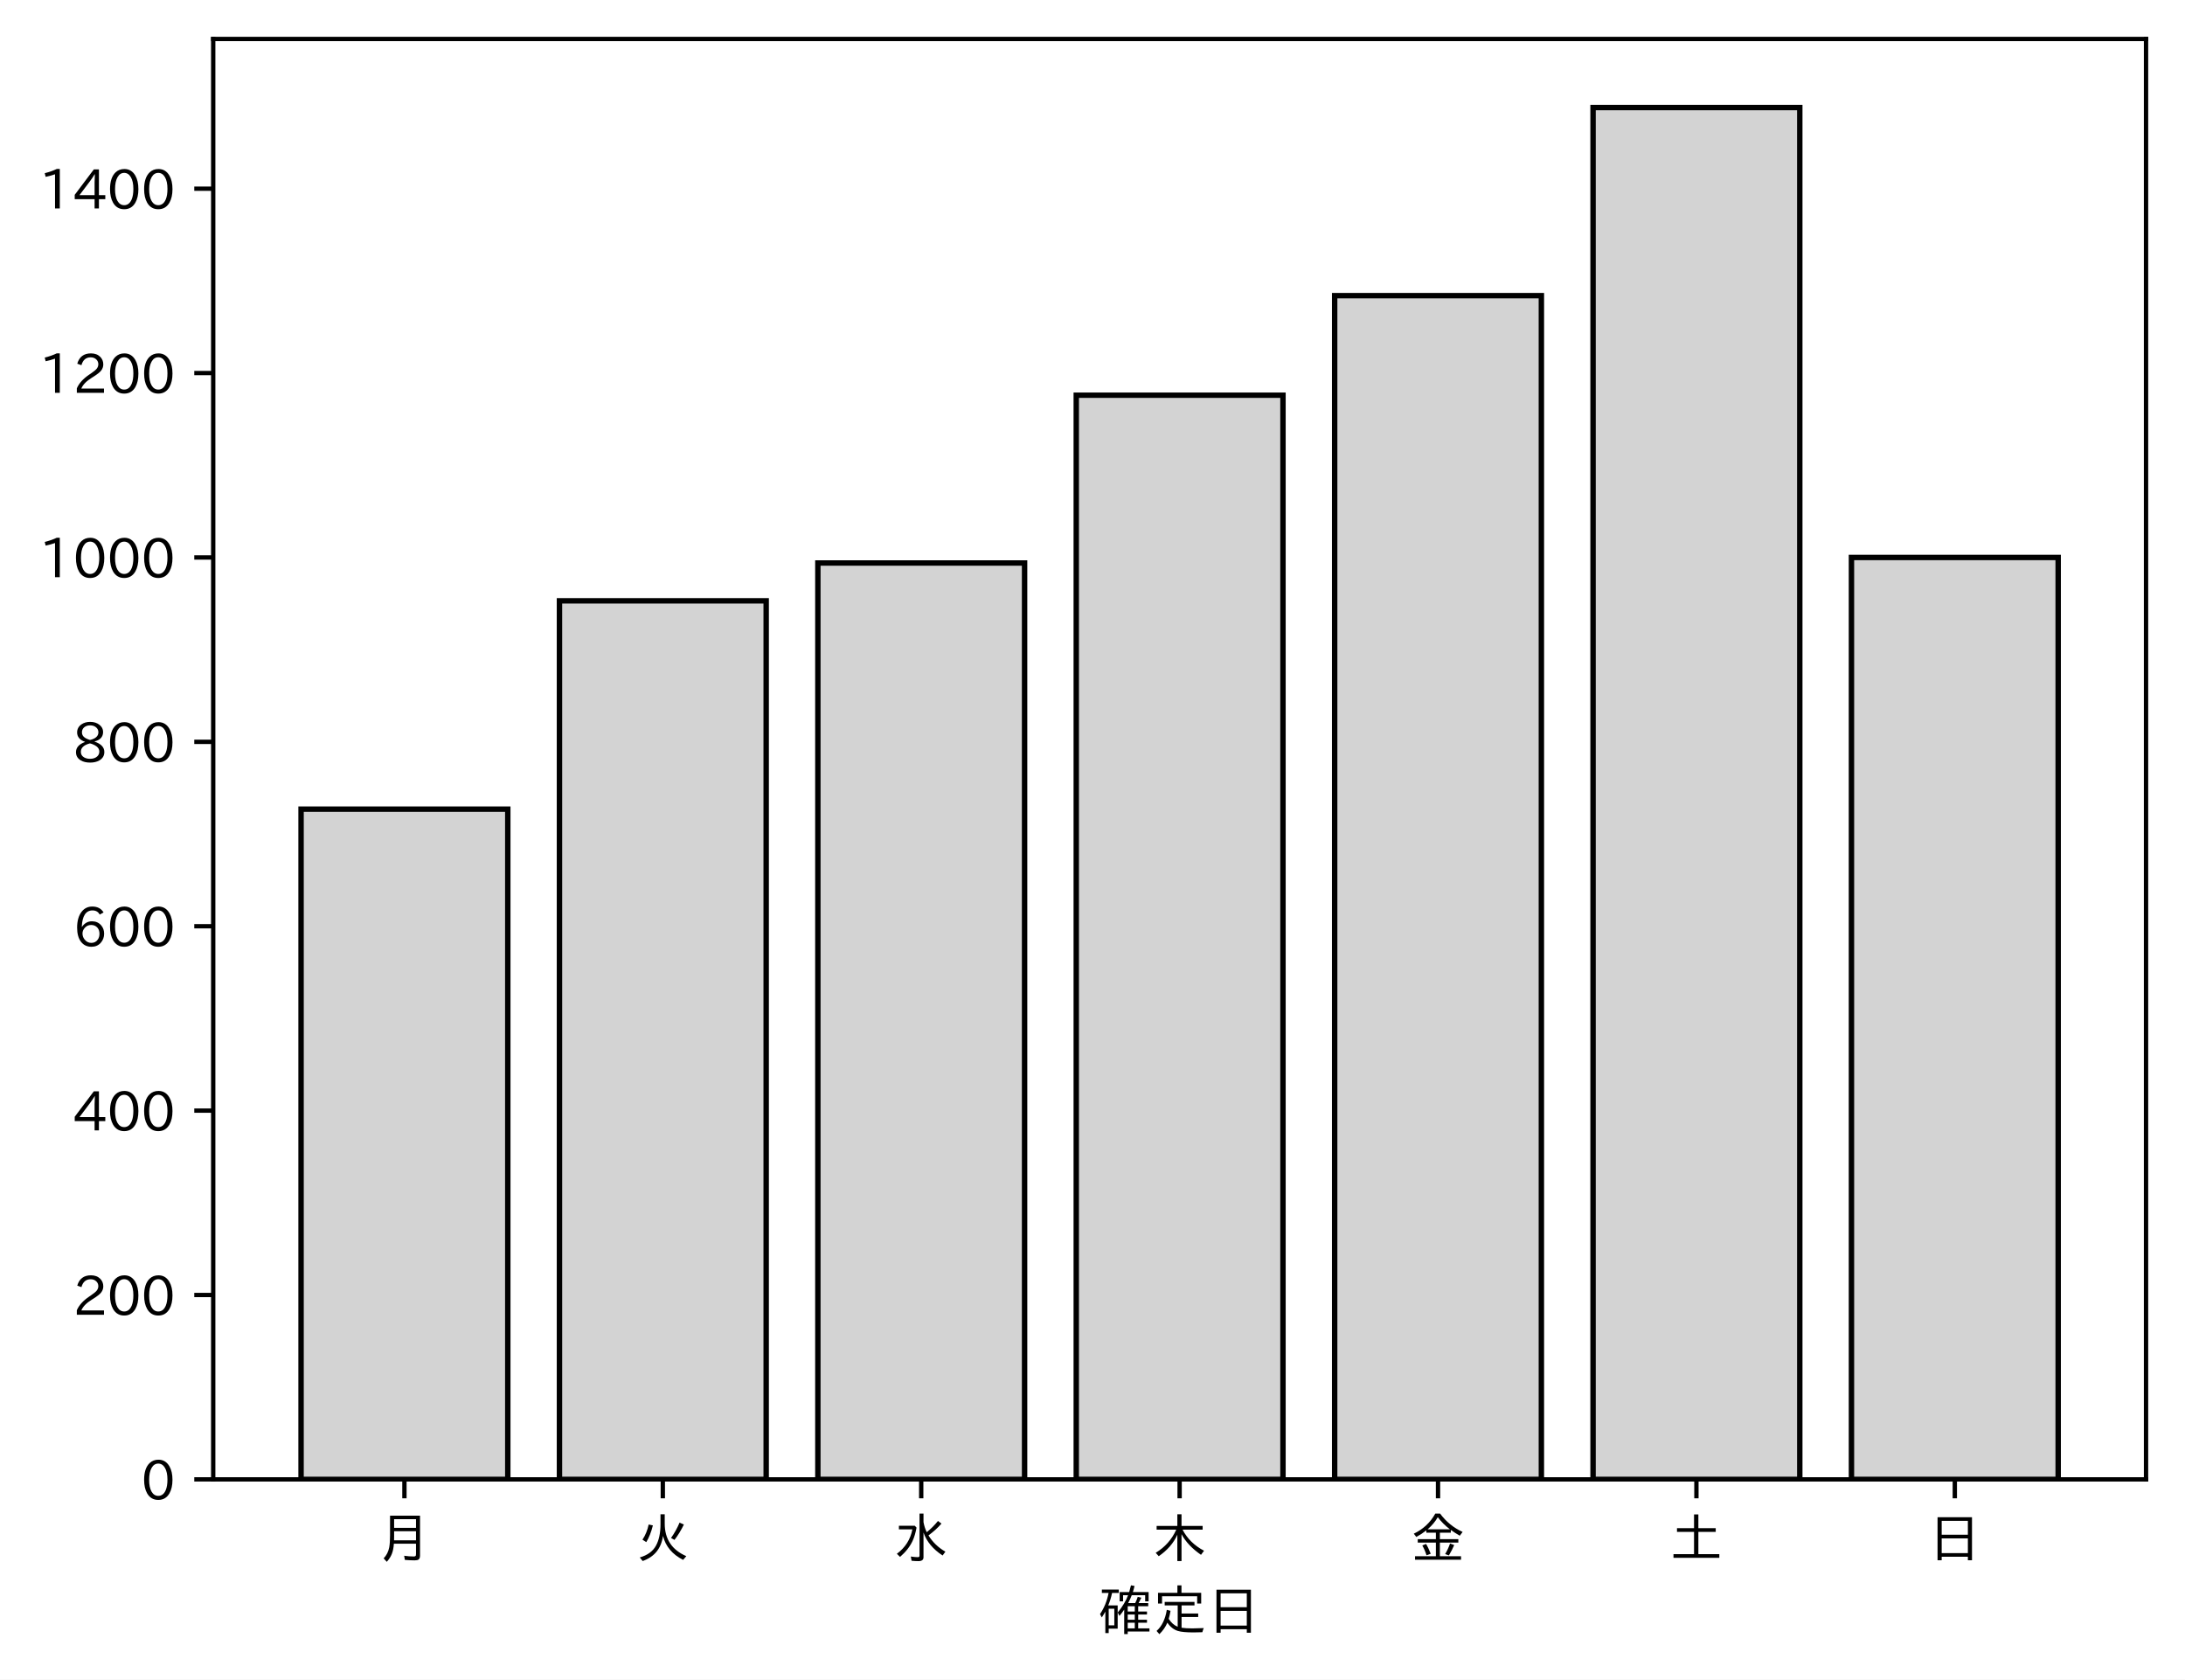
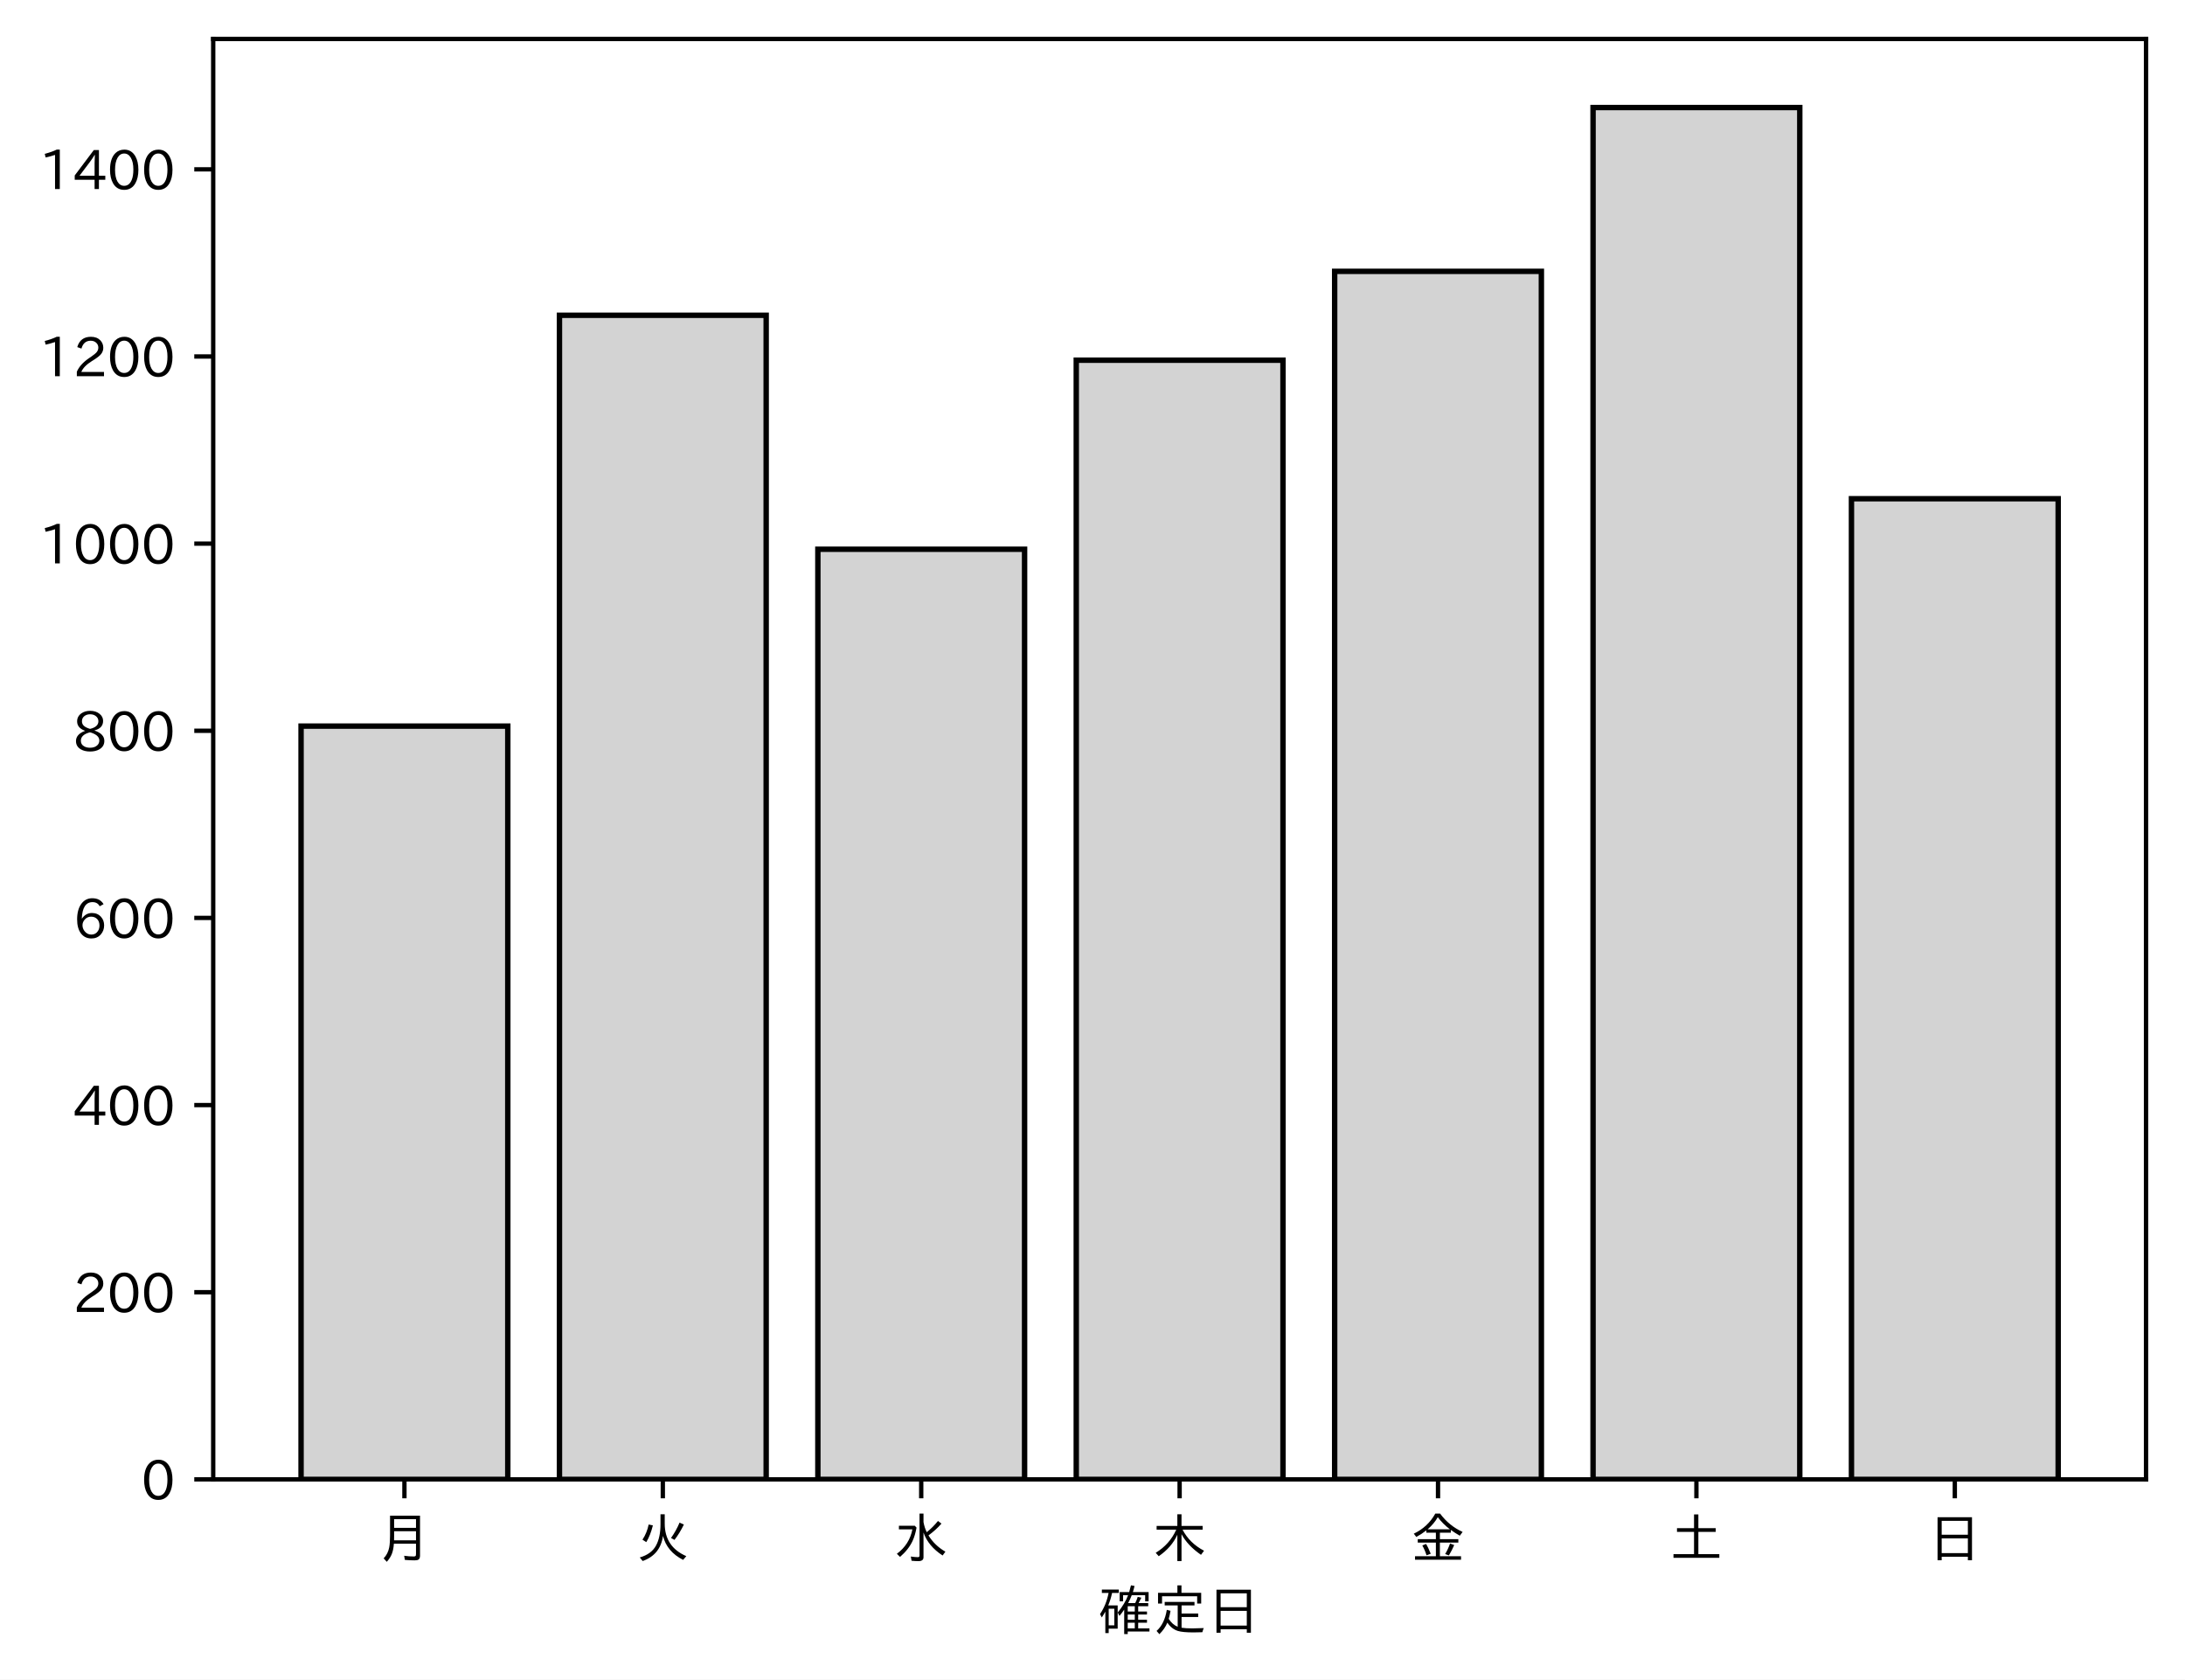
<svg xmlns="http://www.w3.org/2000/svg" xmlns:xlink="http://www.w3.org/1999/xlink" height="310.293pt" version="1.1" viewBox="0 0 403.714 310.293" width="403.714pt">
  <defs>
    <style type="text/css">
*{stroke-linecap:butt;stroke-linejoin:round;}
  </style>
  </defs>
  <g id="figure_1">
    <g id="patch_1">
      <path d="M 0 310.293  L 403.714 310.293  L 403.714 0  L 0 0  z " style="fill:#ffffff;" />
    </g>
    <g id="axes_1">
      <g id="patch_2">
        <path d="M 39.394 273.312  L 396.514 273.312  L 396.514 7.2  L 39.394 7.2  z " style="fill:#ffffff;" />
      </g>
      <g id="patch_3">
-         <path clip-path="url(#p46fc797cb5)" d="M 55.626 273.312  L 93.821 273.312  L 93.821 149.487  L 55.626 149.487  z " style="fill:#d3d3d3;stroke:#000000;stroke-linejoin:miter;" />
+         <path clip-path="url(#p8094ddb5eb)" d="M 55.626 273.312  L 93.821 273.312  L 93.821 134.145  L 55.626 134.145  z " style="fill:#d3d3d3;stroke:#000000;stroke-linejoin:miter;" />
      </g>
      <g id="patch_4">
-         <path clip-path="url(#p46fc797cb5)" d="M 103.37 273.312  L 141.564 273.312  L 141.564 110.995  L 103.37 110.995  z " style="fill:#d3d3d3;stroke:#000000;stroke-linejoin:miter;" />
+         <path clip-path="url(#p8094ddb5eb)" d="M 103.37 273.312  L 141.564 273.312  L 141.564 58.251  L 103.37 58.251  z " style="fill:#d3d3d3;stroke:#000000;stroke-linejoin:miter;" />
      </g>
      <g id="patch_5">
-         <path clip-path="url(#p46fc797cb5)" d="M 151.113 273.312  L 189.308 273.312  L 189.308 104.011  L 151.113 104.011  z " style="fill:#d3d3d3;stroke:#000000;stroke-linejoin:miter;" />
+         <path clip-path="url(#p8094ddb5eb)" d="M 151.113 273.312  L 189.308 273.312  L 189.308 101.471  L 151.113 101.471  z " style="fill:#d3d3d3;stroke:#000000;stroke-linejoin:miter;" />
      </g>
      <g id="patch_6">
-         <path clip-path="url(#p46fc797cb5)" d="M 198.856 273.312  L 237.051 273.312  L 237.051 73.013  L 198.856 73.013  z " style="fill:#d3d3d3;stroke:#000000;stroke-linejoin:miter;" />
+         <path clip-path="url(#p8094ddb5eb)" d="M 198.856 273.312  L 237.051 273.312  L 237.051 66.549  L 198.856 66.549  z " style="fill:#d3d3d3;stroke:#000000;stroke-linejoin:miter;" />
      </g>
      <g id="patch_7">
-         <path clip-path="url(#p46fc797cb5)" d="M 246.6 273.312  L 284.794 273.312  L 284.794 54.618  L 246.6 54.618  z " style="fill:#d3d3d3;stroke:#000000;stroke-linejoin:miter;" />
+         <path clip-path="url(#p8094ddb5eb)" d="M 246.6 273.312  L 284.794 273.312  L 284.794 50.126  L 246.6 50.126  z " style="fill:#d3d3d3;stroke:#000000;stroke-linejoin:miter;" />
      </g>
      <g id="patch_8">
-         <path clip-path="url(#p46fc797cb5)" d="M 294.343 273.312  L 332.538 273.312  L 332.538 19.872  L 294.343 19.872  z " style="fill:#d3d3d3;stroke:#000000;stroke-linejoin:miter;" />
+         <path clip-path="url(#p8094ddb5eb)" d="M 294.343 273.312  L 332.538 273.312  L 332.538 19.872  L 294.343 19.872  z " style="fill:#d3d3d3;stroke:#000000;stroke-linejoin:miter;" />
      </g>
      <g id="patch_9">
-         <path clip-path="url(#p46fc797cb5)" d="M 342.086 273.312  L 380.281 273.312  L 380.281 102.989  L 342.086 102.989  z " style="fill:#d3d3d3;stroke:#000000;stroke-linejoin:miter;" />
+         <path clip-path="url(#p8094ddb5eb)" d="M 342.086 273.312  L 380.281 273.312  L 380.281 92.135  L 342.086 92.135  z " style="fill:#d3d3d3;stroke:#000000;stroke-linejoin:miter;" />
      </g>
      <g id="matplotlib.axis_1">
        <g id="xtick_1">
          <g id="line2d_1">
            <defs>
-               <path d="M 0 0  L 0 3.5  " id="m636785bb49" style="stroke:#000000;stroke-width:0.8;" />
-             </defs>
-             <g>
-               <use style="stroke:#000000;stroke-width:0.8;" x="74.724" xlink:href="#m636785bb49" y="273.312" />
+               <path d="M 0 0  L 0 3.5  " id="m4b94a308d3" style="stroke:#000000;stroke-width:0.8;" />
+             </defs>
+             <g>
+               <use style="stroke:#000000;stroke-width:0.8;" x="74.724" xlink:href="#m4b94a308d3" y="273.312" />
            </g>
          </g>
          <g id="text_1">
            <defs>
              <path d="M 78.812 77.875  L 78.812 4  Q 78.812 -1.219 76.078 -3.172  Q 73.969 -4.688 68.797 -4.688  Q 60.844 -4.688 50.828 -3.859  L 49.516 3.812  Q 58.594 2.484 67.094 2.484  Q 70.359 2.484 71.047 4.109  Q 71.391 4.891 71.391 6.844  L 71.391 26.125  L 30.516 26.125  Q 29.781 14.938 26.812 7.422  Q 24.031 0.094 17.438 -7.375  L 11.625 -0.984  Q 19.672 7.422 21.922 19.438  Q 23.438 27.688 23.438 41.406  L 23.438 77.875  z M 30.953 71.391  L 30.953 55.328  L 71.391 55.328  L 71.391 71.391  z M 30.953 49.125  L 30.953 39.938  Q 30.953 35.75 30.859 33.547  L 30.859 32.328  L 71.391 32.328  L 71.391 49.125  z " id="IPAexGothic-26376" />
            </defs>
            <g transform="translate(69.7238 287.8026)scale(0.1 -0.1)">
              <use xlink:href="#IPAexGothic-26376" />
            </g>
          </g>
        </g>
        <g id="xtick_2">
          <g id="line2d_2">
            <g>
-               <use style="stroke:#000000;stroke-width:0.8;" x="122.467" xlink:href="#m636785bb49" y="273.312" />
+               <use style="stroke:#000000;stroke-width:0.8;" x="122.467" xlink:href="#m4b94a308d3" y="273.312" />
            </g>
          </g>
          <g id="text_2">
            <defs>
              <path d="M 53.516 80.422  L 53.516 63.188  Q 53.516 20.359 93.406 3.078  L 87.5 -3.812  Q 57.672 11.328 50.297 40.375  Q 45.359 5.672 12.797 -5.906  L 7.422 0.688  Q 28.859 6.844 37.406 22.609  Q 45.703 37.844 45.703 62.016  L 45.703 80.422  z M 12.406 33.5  Q 20.703 46.141 23.828 61.531  L 31.641 59.906  Q 27 41.312 19.438 29  z M 65.141 36.625  Q 74.656 50.047 80.906 64.984  L 88.922 61.531  Q 81.109 45.406 71.531 33.109  z " id="IPAexGothic-28779" />
            </defs>
            <g transform="translate(117.4671 287.8026)scale(0.1 -0.1)">
              <use xlink:href="#IPAexGothic-28779" />
            </g>
          </g>
        </g>
        <g id="xtick_3">
          <g id="line2d_3">
            <g>
-               <use style="stroke:#000000;stroke-width:0.8;" x="170.21" xlink:href="#m636785bb49" y="273.312" />
+               <use style="stroke:#000000;stroke-width:0.8;" x="170.21" xlink:href="#m4b94a308d3" y="273.312" />
            </g>
          </g>
          <g id="text_3">
            <defs>
              <path d="M 54.203 65.922  Q 56.156 55.562 60.203 47.312  Q 71.578 56.453 81 68.109  L 87.406 63.188  Q 77.25 51.516 63.375 41.406  Q 75 22.609 94.672 11.375  L 89.5 4.297  Q 62.75 21.781 54.203 46.781  L 54.203 0.984  Q 54.203 -6.109 44.875 -6.109  Q 38.812 -6.109 32.172 -5.422  L 30.766 2.391  Q 38.422 1.219 44 1.219  Q 46.875 1.219 46.875 4.109  L 46.875 81.688  L 54.203 81.688  z M 8.797 59.281  L 38.094 59.281  L 41.359 55.766  Q 38.672 41.219 34.078 31.297  Q 26.656 15.375 10.891 1.703  L 4.984 7.422  Q 28.266 24.656 33.688 52.594  L 8.797 52.594  z " id="IPAexGothic-27700" />
            </defs>
            <g transform="translate(165.2104 287.8026)scale(0.1 -0.1)">
              <use xlink:href="#IPAexGothic-27700" />
            </g>
          </g>
        </g>
        <g id="xtick_4">
          <g id="line2d_4">
            <g>
-               <use style="stroke:#000000;stroke-width:0.8;" x="217.954" xlink:href="#m636785bb49" y="273.312" />
+               <use style="stroke:#000000;stroke-width:0.8;" x="217.954" xlink:href="#m4b94a308d3" y="273.312" />
            </g>
          </g>
          <g id="text_4">
            <defs>
              <path d="M 55.422 52  Q 68.5 27 95.125 13.094  L 89.5 5.516  Q 64.594 22.797 53.516 43.703  L 53.516 -6  L 45.797 -6  L 45.797 42.672  Q 35.5 19.578 11.422 2.984  L 5.812 9.281  Q 31.453 24.75 43.797 52  L 7.516 52  L 7.516 58.891  L 45.797 58.891  L 45.797 80.469  L 53.516 80.469  L 53.516 58.891  L 92.531 58.891  L 92.531 52  z " id="IPAexGothic-26408" />
            </defs>
            <g transform="translate(212.9538 287.8026)scale(0.1 -0.1)">
              <use xlink:href="#IPAexGothic-26408" />
            </g>
          </g>
        </g>
        <g id="xtick_5">
          <g id="line2d_5">
            <g>
-               <use style="stroke:#000000;stroke-width:0.8;" x="265.697" xlink:href="#m636785bb49" y="273.312" />
+               <use style="stroke:#000000;stroke-width:0.8;" x="265.697" xlink:href="#m4b94a308d3" y="273.312" />
            </g>
          </g>
          <g id="text_5">
            <defs>
              <path d="M 53.469 46.391  L 53.469 34.516  L 87.547 34.516  L 87.547 28.125  L 53.469 28.125  L 53.469 2.984  L 92.531 2.984  L 92.531 -3.516  L 7.516 -3.516  L 7.516 2.984  L 46.047 2.984  L 46.047 28.125  L 12.547 28.125  L 12.547 34.516  L 46.047 34.516  L 46.047 46.391  L 28.422 46.391  L 28.422 50.688  Q 19.734 43.891 9.906 38.531  L 5.219 44.578  Q 31.344 56.984 45.016 81.781  L 53.766 81.781  Q 70.359 59.234 95.453 47.797  L 90.234 40.828  Q 81.547 45.844 73.641 51.469  L 73.641 46.391  z M 72.016 52.688  Q 59.078 62.406 49.562 75.094  Q 42.828 63.141 30.812 52.688  z M 28.719 4.688  Q 26.078 13.719 21 22.797  L 27.875 25.688  Q 31.938 19.188 36.531 7.516  z M 63.188 6.891  Q 68.797 16.406 72.219 26.516  L 79.891 23.578  Q 75.922 14.156 70.125 4.5  z " id="IPAexGothic-37329" />
            </defs>
            <g transform="translate(260.6971 287.8026)scale(0.1 -0.1)">
              <use xlink:href="#IPAexGothic-37329" />
            </g>
          </g>
        </g>
        <g id="xtick_6">
          <g id="line2d_6">
            <g>
-               <use style="stroke:#000000;stroke-width:0.8;" x="313.44" xlink:href="#m636785bb49" y="273.312" />
+               <use style="stroke:#000000;stroke-width:0.8;" x="313.44" xlink:href="#m4b94a308d3" y="273.312" />
            </g>
          </g>
          <g id="text_6">
            <defs>
              <path d="M 45.609 54.781  L 45.609 80.172  L 53.609 80.172  L 53.609 54.781  L 85.688 54.781  L 85.688 47.906  L 53.609 47.906  L 53.609 6.781  L 92.328 6.781  L 92.328 0  L 7.625 0  L 7.625 6.781  L 45.609 6.781  L 45.609 47.906  L 14.109 47.906  L 14.109 54.781  z " id="IPAexGothic-22303" />
            </defs>
            <g transform="translate(308.4404 287.8026)scale(0.1 -0.1)">
              <use xlink:href="#IPAexGothic-22303" />
            </g>
          </g>
        </g>
        <g id="xtick_7">
          <g id="line2d_7">
            <g>
-               <use style="stroke:#000000;stroke-width:0.8;" x="361.184" xlink:href="#m636785bb49" y="273.312" />
+               <use style="stroke:#000000;stroke-width:0.8;" x="361.184" xlink:href="#m4b94a308d3" y="273.312" />
            </g>
          </g>
          <g id="text_7">
            <defs>
              <path d="M 81.734 75  L 81.734 -4.5  L 74.125 -4.5  L 74.125 2  L 25.734 2  L 25.734 -4.5  L 18.109 -4.5  L 18.109 75  z M 25.734 68.312  L 25.734 42.672  L 74.125 42.672  L 74.125 68.312  z M 25.734 35.891  L 25.734 8.688  L 74.125 8.688  L 74.125 35.891  z " id="IPAexGothic-26085" />
            </defs>
            <g transform="translate(356.1837 287.8026)scale(0.1 -0.1)">
              <use xlink:href="#IPAexGothic-26085" />
            </g>
          </g>
        </g>
        <g id="text_8">
          <defs>
            <path d="M 67.922 50.297  Q 70.562 55.281 72.609 61.812  L 79.297 60.203  Q 76.172 53.609 74.219 50.297  L 92 50.297  L 92 44.484  L 73.438 44.484  L 73.438 34.719  L 89.703 34.719  L 89.703 29.203  L 73.438 29.203  L 73.438 19.531  L 89.703 19.531  L 89.703 14.016  L 73.438 14.016  L 73.438 3.609  L 94.281 3.609  L 94.281 -2.203  L 54.109 -2.203  L 54.109 -6.984  L 47.609 -6.984  L 47.609 38.188  Q 43.062 31.547 38.812 26.609  L 35.688 32.812  Q 49.359 49.953 54.781 64.797  L 45.516 64.797  L 45.516 53.516  L 39.203 53.516  L 39.203 70.609  L 56.781 70.609  Q 58.594 76.609 60.109 83.109  L 66.703 81.891  Q 65.234 75.531 63.625 70.609  L 92.719 70.609  L 92.719 53.516  L 86.328 53.516  L 86.328 64.797  L 61.531 64.797  Q 58.547 56.984 54.891 50.297  z M 67.141 44.484  L 54.109 44.484  L 54.109 34.719  L 67.141 34.719  z M 67.141 29.203  L 54.109 29.203  L 54.109 19.531  L 67.141 19.531  z M 67.141 14.016  L 54.109 14.016  L 54.109 3.609  L 67.141 3.609  z M 18.109 46  L 35.547 46  L 35.547 3.078  L 18.953 3.078  L 18.953 -5.125  L 12.75 -5.125  L 12.75 34.469  Q 10.156 29.734 6.156 23.781  L 2.938 29.984  Q 14.547 47.078 18.75 69  L 6.344 69  L 6.344 75.297  L 37.641 75.297  L 37.641 69  L 25.25 69  L 24.953 68.016  Q 22.75 57.234 18.109 46  z M 18.953 39.891  L 18.953 9.188  L 29.344 9.188  L 29.344 39.891  z " id="IPAexGothic-30906" />
            <path d="M 53.609 4.734  Q 61.422 3.516 73.578 3.516  Q 81.109 3.516 94.578 4.109  Q 93.172 0.922 92 -3.562  Q 81.781 -3.906 75.688 -3.906  Q 55.766 -3.906 46.922 -1.219  Q 35.297 2.391 27.344 14.109  Q 22.516 2.547 12.594 -7.172  L 7.422 -1.172  Q 22.125 11.859 26.312 37.797  L 33.203 35.984  Q 31.734 27.438 29.828 21.188  Q 36.531 10.594 46.438 6.5  L 46.438 46  L 22.406 46  L 22.406 52.391  L 77.484 52.391  L 77.484 46  L 53.609 46  L 53.609 31  L 84.328 31  L 84.328 24.516  L 53.609 24.516  z M 53.422 69.188  L 89.844 69.188  L 89.844 49.469  L 82.422 49.469  L 82.422 62.891  L 17.531 62.891  L 17.531 49.469  L 10.109 49.469  L 10.109 69.188  L 45.906 69.188  L 45.906 83.016  L 53.422 83.016  z " id="IPAexGothic-23450" />
          </defs>
          <g transform="translate(202.9538 301.1932)scale(0.1 -0.1)">
            <use xlink:href="#IPAexGothic-30906" />
            <use x="100" xlink:href="#IPAexGothic-23450" />
            <use x="200" xlink:href="#IPAexGothic-26085" />
          </g>
        </g>
      </g>
      <g id="matplotlib.axis_2">
        <g id="ytick_1">
          <g id="line2d_8">
            <defs>
-               <path d="M 0 0  L -3.5 0  " id="m6259240a6f" style="stroke:#000000;stroke-width:0.8;" />
-             </defs>
-             <g>
-               <use style="stroke:#000000;stroke-width:0.8;" x="39.394" xlink:href="#m6259240a6f" y="273.312" />
+               <path d="M 0 0  L -3.5 0  " id="m23b363c7ad" style="stroke:#000000;stroke-width:0.8;" />
+             </defs>
+             <g>
+               <use style="stroke:#000000;stroke-width:0.8;" x="39.394" xlink:href="#m23b363c7ad" y="273.312" />
            </g>
          </g>
          <g id="text_9">
            <defs>
              <path d="M 31.844 73.828  Q 45.016 73.828 52.094 61.625  Q 57.719 51.953 57.719 36.625  Q 57.719 21.438 52.094 11.578  Q 45.125 -0.484 31.5 -0.484  Q 17.922 -0.484 10.938 11.578  Q 5.328 21.438 5.328 36.719  Q 5.328 58.016 15.625 67.719  Q 22.172 73.828 31.844 73.828  z M 31.5 66.656  Q 23.688 66.656 19.188 58.734  Q 14.594 50.734 14.594 36.625  Q 14.594 22.75 19.094 14.797  Q 23.641 6.984 31.5 6.984  Q 40.922 6.984 45.453 18.016  Q 48.438 25.344 48.438 37.109  Q 48.438 50.875 43.844 58.734  Q 39.203 66.656 31.5 66.656  z " id="IPAexGothic-48" />
            </defs>
            <g transform="translate(26.09531 277.0573)scale(0.1 -0.1)">
              <use xlink:href="#IPAexGothic-48" />
            </g>
          </g>
        </g>
        <g id="ytick_2">
          <g id="line2d_9">
            <g>
-               <use style="stroke:#000000;stroke-width:0.8;" x="39.394" xlink:href="#m6259240a6f" y="239.247" />
+               <use style="stroke:#000000;stroke-width:0.8;" x="39.394" xlink:href="#m23b363c7ad" y="238.736" />
            </g>
          </g>
          <g id="text_10">
            <defs>
              <path d="M 57.172 0.984  L 6.984 0.984  L 6.984 9.281  Q 12.891 23.047 29.594 34.422  L 32.375 36.281  Q 40.922 42.141 43.609 45.406  Q 46.688 49.266 46.688 53.812  Q 46.688 58.938 43.062 62.547  Q 39.062 66.547 32.562 66.547  Q 19.531 66.547 15.484 52  L 7.766 54.781  Q 13.328 73.828 33.062 73.828  Q 43.844 73.828 50.25 67.438  Q 55.859 61.672 55.859 53.516  Q 55.859 47.469 52.25 42.531  Q 48.922 37.75 36.969 30.281  L 34.859 29  Q 19.625 19.578 15.281 8.891  L 57.172 8.891  z " id="IPAexGothic-50" />
            </defs>
-             <g transform="translate(13.49844 242.9928)scale(0.1 -0.1)">
+             <g transform="translate(13.49844 242.4816)scale(0.1 -0.1)">
              <use xlink:href="#IPAexGothic-50" />
              <use x="62.988" xlink:href="#IPAexGothic-48" />
              <use x="125.977" xlink:href="#IPAexGothic-48" />
            </g>
          </g>
        </g>
        <g id="ytick_3">
          <g id="line2d_10">
            <g>
-               <use style="stroke:#000000;stroke-width:0.8;" x="39.394" xlink:href="#m6259240a6f" y="205.183" />
+               <use style="stroke:#000000;stroke-width:0.8;" x="39.394" xlink:href="#m23b363c7ad" y="204.161" />
            </g>
          </g>
          <g id="text_11">
            <defs>
              <path d="M 59.578 18.109  L 47.797 18.109  L 47.797 0.984  L 39.797 0.984  L 39.797 18.109  L 3.078 18.109  L 3.078 26.125  L 38.375 73.094  L 47.797 73.094  L 47.797 25.531  L 59.578 25.531  z M 40.281 64.203  L 39.984 64.203  Q 35.594 57.125 31.297 51.312  L 11.859 25.531  L 39.797 25.531  L 39.797 49.125  Q 39.797 54.391 40.281 64.203  z " id="IPAexGothic-52" />
            </defs>
-             <g transform="translate(13.49844 208.9283)scale(0.1 -0.1)">
+             <g transform="translate(13.49844 207.9059)scale(0.1 -0.1)">
              <use xlink:href="#IPAexGothic-52" />
              <use x="62.988" xlink:href="#IPAexGothic-48" />
              <use x="125.977" xlink:href="#IPAexGothic-48" />
            </g>
          </g>
        </g>
        <g id="ytick_4">
          <g id="line2d_11">
            <g>
-               <use style="stroke:#000000;stroke-width:0.8;" x="39.394" xlink:href="#m6259240a6f" y="171.118" />
+               <use style="stroke:#000000;stroke-width:0.8;" x="39.394" xlink:href="#m23b363c7ad" y="169.585" />
            </g>
          </g>
          <g id="text_12">
            <defs>
              <path d="M 16.5 36.375  Q 23.578 46.578 34.906 46.578  Q 45.406 46.578 51.812 39.266  Q 57.422 32.906 57.422 23.781  Q 57.422 13.812 51.125 6.781  Q 44.578 -0.484 34.031 -0.484  Q 21.484 -0.484 14.406 9.078  Q 7.516 18.406 7.516 34.812  Q 7.516 53.516 15.828 64.203  Q 23.344 73.828 35.5 73.828  Q 49.859 73.828 56.391 62.891  L 49.219 58.984  Q 45.219 66.656 35.938 66.656  Q 17.484 66.656 16.109 36.375  z M 33.453 39.797  Q 26.312 39.797 21.625 34.469  Q 17.438 29.688 17.438 24.078  Q 17.438 18.062 21.141 13.188  Q 26.125 6.688 33.734 6.688  Q 41.703 6.688 45.953 13.188  Q 48.828 17.625 48.828 23.484  Q 48.828 30.375 45.016 34.812  Q 40.625 39.797 33.453 39.797  z " id="IPAexGothic-54" />
            </defs>
-             <g transform="translate(13.49844 174.8638)scale(0.1 -0.1)">
+             <g transform="translate(13.49844 173.3302)scale(0.1 -0.1)">
              <use xlink:href="#IPAexGothic-54" />
              <use x="62.988" xlink:href="#IPAexGothic-48" />
              <use x="125.977" xlink:href="#IPAexGothic-48" />
            </g>
          </g>
        </g>
        <g id="ytick_5">
          <g id="line2d_12">
            <g>
-               <use style="stroke:#000000;stroke-width:0.8;" x="39.394" xlink:href="#m6259240a6f" y="137.054" />
+               <use style="stroke:#000000;stroke-width:0.8;" x="39.394" xlink:href="#m23b363c7ad" y="135.009" />
            </g>
          </g>
          <g id="text_13">
            <defs>
              <path d="M 39.703 37.891  Q 57.812 31.734 57.812 18.703  Q 57.812 8.453 48.438 3.078  Q 41.609 -0.875 31.5 -0.875  Q 21.344 -0.875 14.5 3.078  Q 5.422 8.297 5.422 18.406  Q 5.422 31.062 22.016 37.203  L 22.016 37.5  Q 7.516 42.719 7.516 54.828  Q 7.516 64.062 15.328 69.625  Q 21.969 74.312 31.547 74.312  Q 42.234 74.312 48.922 68.797  Q 55.516 63.578 55.516 55.719  Q 55.516 42.281 39.703 38.188  z M 31.594 41.016  Q 46.828 44.625 46.828 55.125  Q 46.828 61.188 41.797 64.844  Q 37.703 67.922 31.5 67.922  Q 25.094 67.922 20.797 64.5  Q 16.406 60.891 16.406 55.031  Q 16.406 49.219 21.094 45.703  Q 23.344 43.891 26.906 42.531  Q 31 40.875 31.594 41.016  z M 30.906 34.516  Q 14.406 30.172 14.406 19  Q 14.406 12.109 20.516 8.688  Q 25.094 6.109 31.391 6.109  Q 40.234 6.109 45.016 10.891  Q 48.531 14.406 48.531 19.531  Q 48.531 24.906 43.656 28.906  Q 40.766 31.156 36.719 32.812  Q 31.984 34.719 30.906 34.516  z " id="IPAexGothic-56" />
            </defs>
-             <g transform="translate(13.49844 140.7992)scale(0.1 -0.1)">
+             <g transform="translate(13.49844 138.7544)scale(0.1 -0.1)">
              <use xlink:href="#IPAexGothic-56" />
              <use x="62.988" xlink:href="#IPAexGothic-48" />
              <use x="125.977" xlink:href="#IPAexGothic-48" />
            </g>
          </g>
        </g>
        <g id="ytick_6">
          <g id="line2d_13">
            <g>
-               <use style="stroke:#000000;stroke-width:0.8;" x="39.394" xlink:href="#m6259240a6f" y="102.989" />
+               <use style="stroke:#000000;stroke-width:0.8;" x="39.394" xlink:href="#m23b363c7ad" y="100.433" />
            </g>
          </g>
          <g id="text_14">
            <defs>
              <path d="M 38.484 0.984  L 29.688 0.984  L 29.688 64.109  Q 21.438 61.281 12.312 59.328  L 10.688 66.109  Q 23.734 69.391 32.906 73.922  L 38.484 73.922  z " id="IPAexGothic-49" />
            </defs>
-             <g transform="translate(7.2 106.7347)scale(0.1 -0.1)">
+             <g transform="translate(7.2 104.1787)scale(0.1 -0.1)">
              <use xlink:href="#IPAexGothic-49" />
              <use x="62.988" xlink:href="#IPAexGothic-48" />
              <use x="125.977" xlink:href="#IPAexGothic-48" />
              <use x="188.965" xlink:href="#IPAexGothic-48" />
            </g>
          </g>
        </g>
        <g id="ytick_7">
          <g id="line2d_14">
            <g>
-               <use style="stroke:#000000;stroke-width:0.8;" x="39.394" xlink:href="#m6259240a6f" y="68.925" />
+               <use style="stroke:#000000;stroke-width:0.8;" x="39.394" xlink:href="#m23b363c7ad" y="65.858" />
            </g>
          </g>
          <g id="text_15">
-             <g transform="translate(7.2 72.67022)scale(0.1 -0.1)">
+             <g transform="translate(7.2 69.60301)scale(0.1 -0.1)">
              <use xlink:href="#IPAexGothic-49" />
              <use x="62.988" xlink:href="#IPAexGothic-50" />
              <use x="125.977" xlink:href="#IPAexGothic-48" />
              <use x="188.965" xlink:href="#IPAexGothic-48" />
            </g>
          </g>
        </g>
        <g id="ytick_8">
          <g id="line2d_15">
            <g>
-               <use style="stroke:#000000;stroke-width:0.8;" x="39.394" xlink:href="#m6259240a6f" y="34.86" />
+               <use style="stroke:#000000;stroke-width:0.8;" x="39.394" xlink:href="#m23b363c7ad" y="31.282" />
            </g>
          </g>
          <g id="text_16">
-             <g transform="translate(7.2 38.6057)scale(0.1 -0.1)">
+             <g transform="translate(7.2 35.0273)scale(0.1 -0.1)">
              <use xlink:href="#IPAexGothic-49" />
              <use x="62.988" xlink:href="#IPAexGothic-52" />
              <use x="125.977" xlink:href="#IPAexGothic-48" />
              <use x="188.965" xlink:href="#IPAexGothic-48" />
            </g>
          </g>
        </g>
      </g>
      <g id="patch_10">
        <path d="M 39.394 273.312  L 39.394 7.2  " style="fill:none;stroke:#000000;stroke-linecap:square;stroke-linejoin:miter;stroke-width:0.8;" />
      </g>
      <g id="patch_11">
        <path d="M 396.514 273.312  L 396.514 7.2  " style="fill:none;stroke:#000000;stroke-linecap:square;stroke-linejoin:miter;stroke-width:0.8;" />
      </g>
      <g id="patch_12">
        <path d="M 39.394 273.312  L 396.514 273.312  " style="fill:none;stroke:#000000;stroke-linecap:square;stroke-linejoin:miter;stroke-width:0.8;" />
      </g>
      <g id="patch_13">
        <path d="M 39.394 7.2  L 396.514 7.2  " style="fill:none;stroke:#000000;stroke-linecap:square;stroke-linejoin:miter;stroke-width:0.8;" />
      </g>
    </g>
  </g>
  <defs>
-     <clipPath id="p46fc797cb5">
+     <clipPath id="p8094ddb5eb">
      <rect height="266.112" width="357.12" x="39.394" y="7.2" />
    </clipPath>
  </defs>
</svg>
